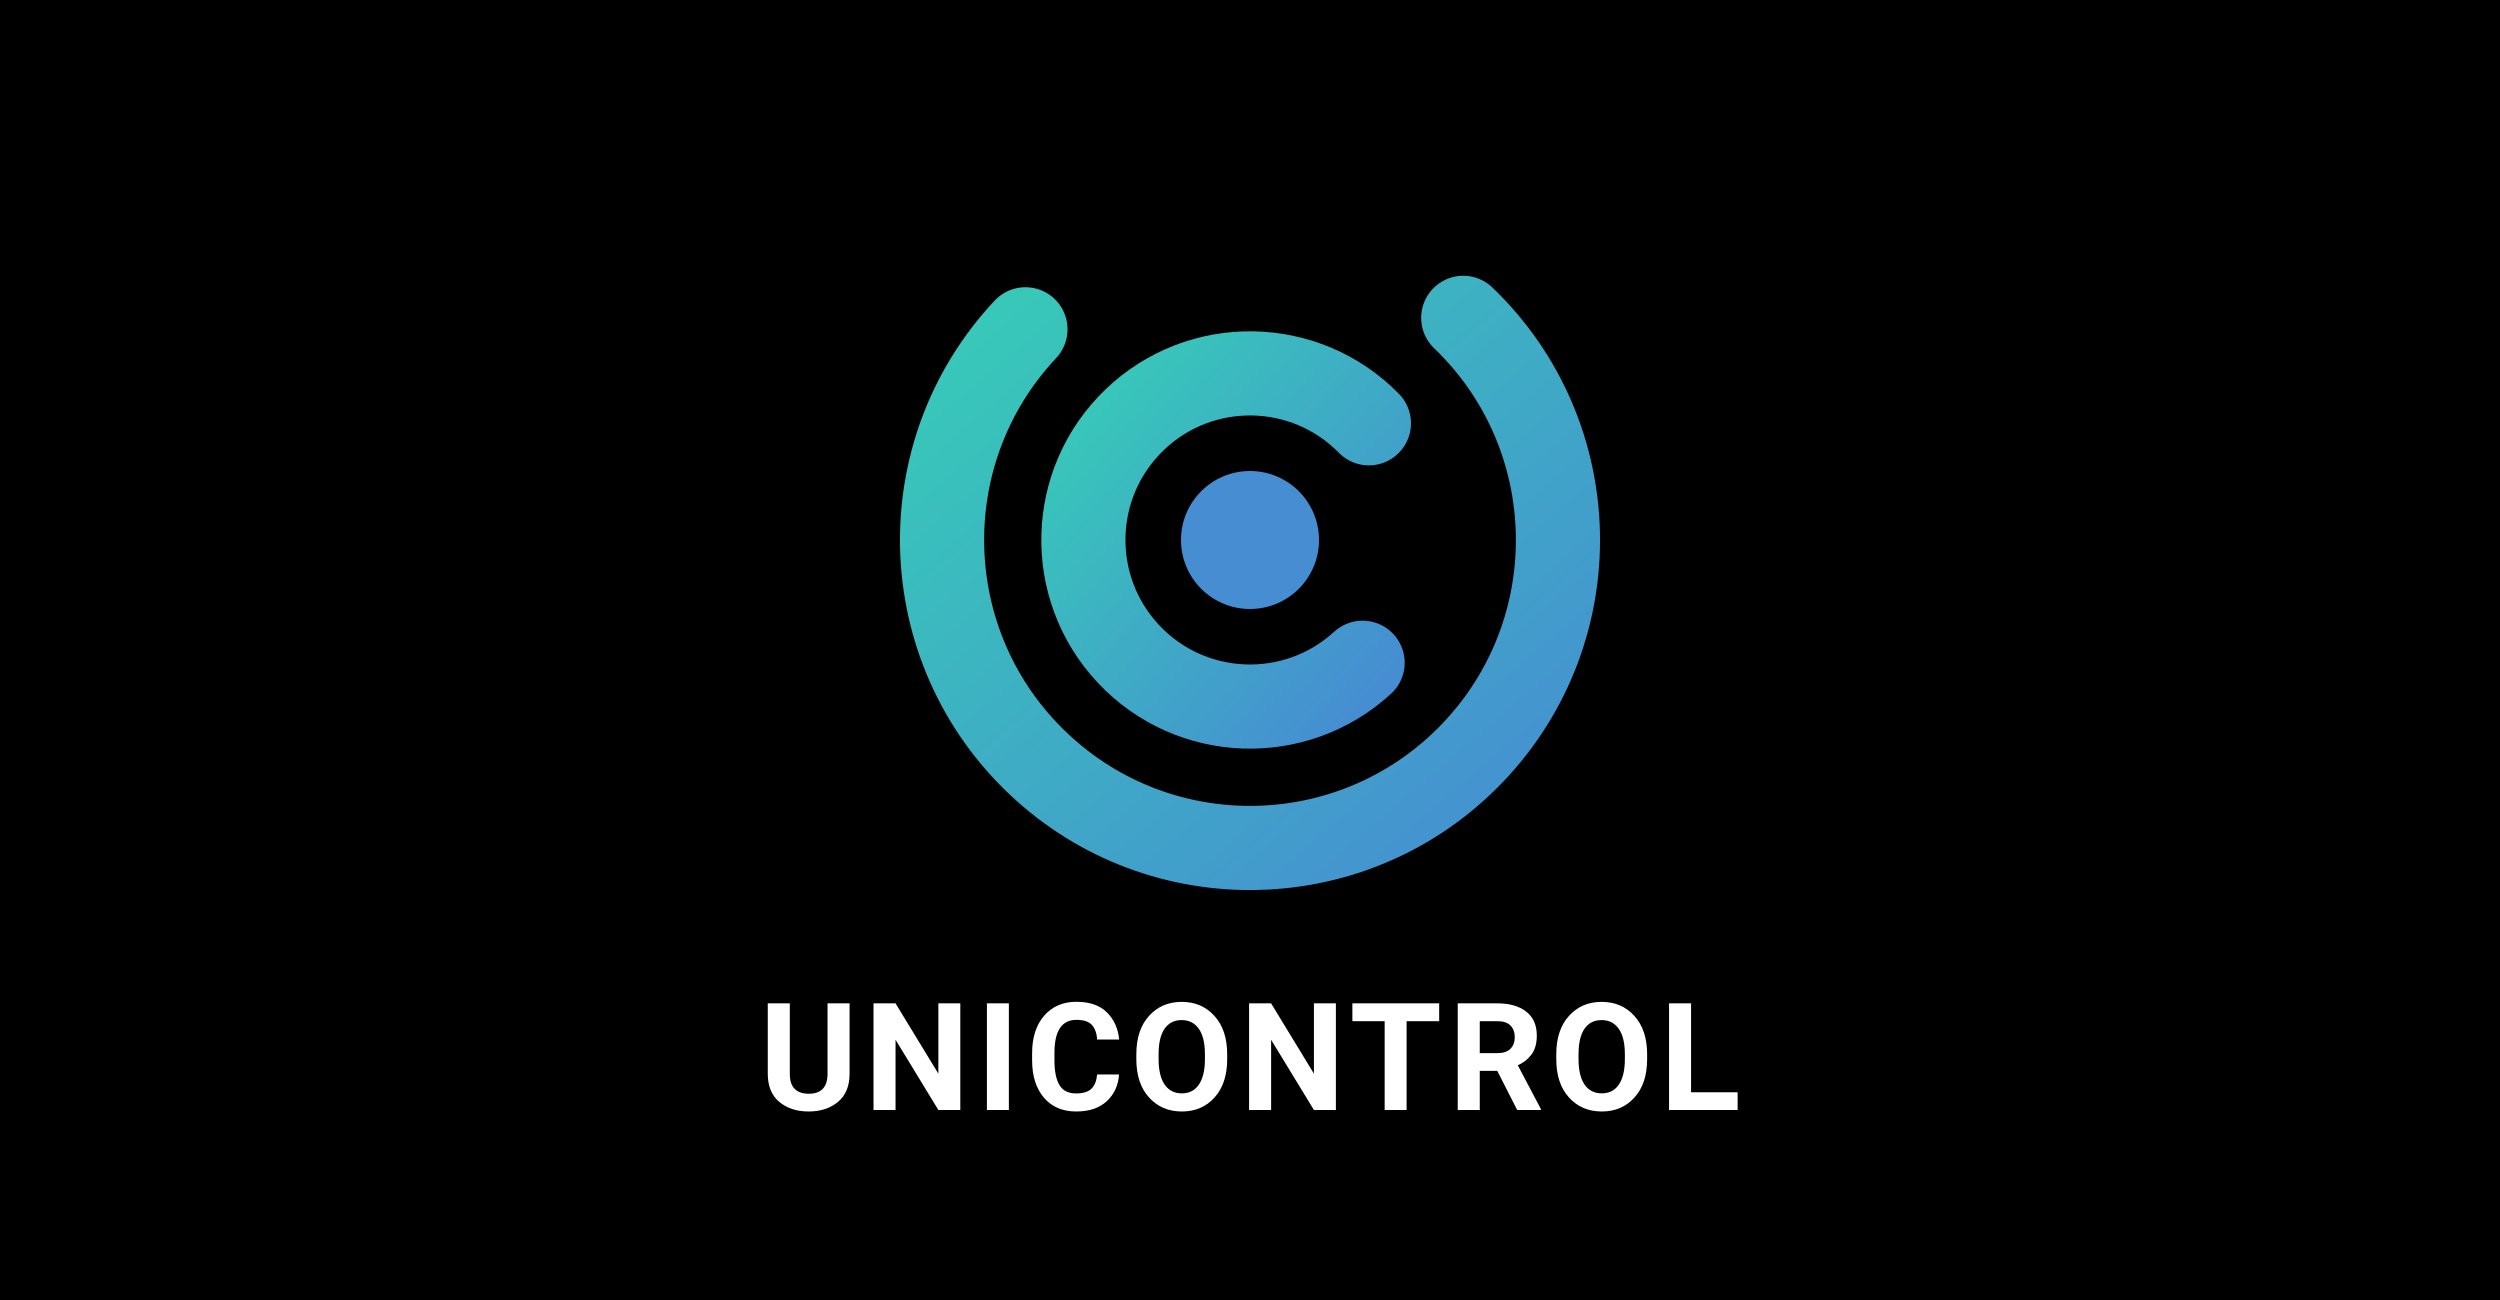
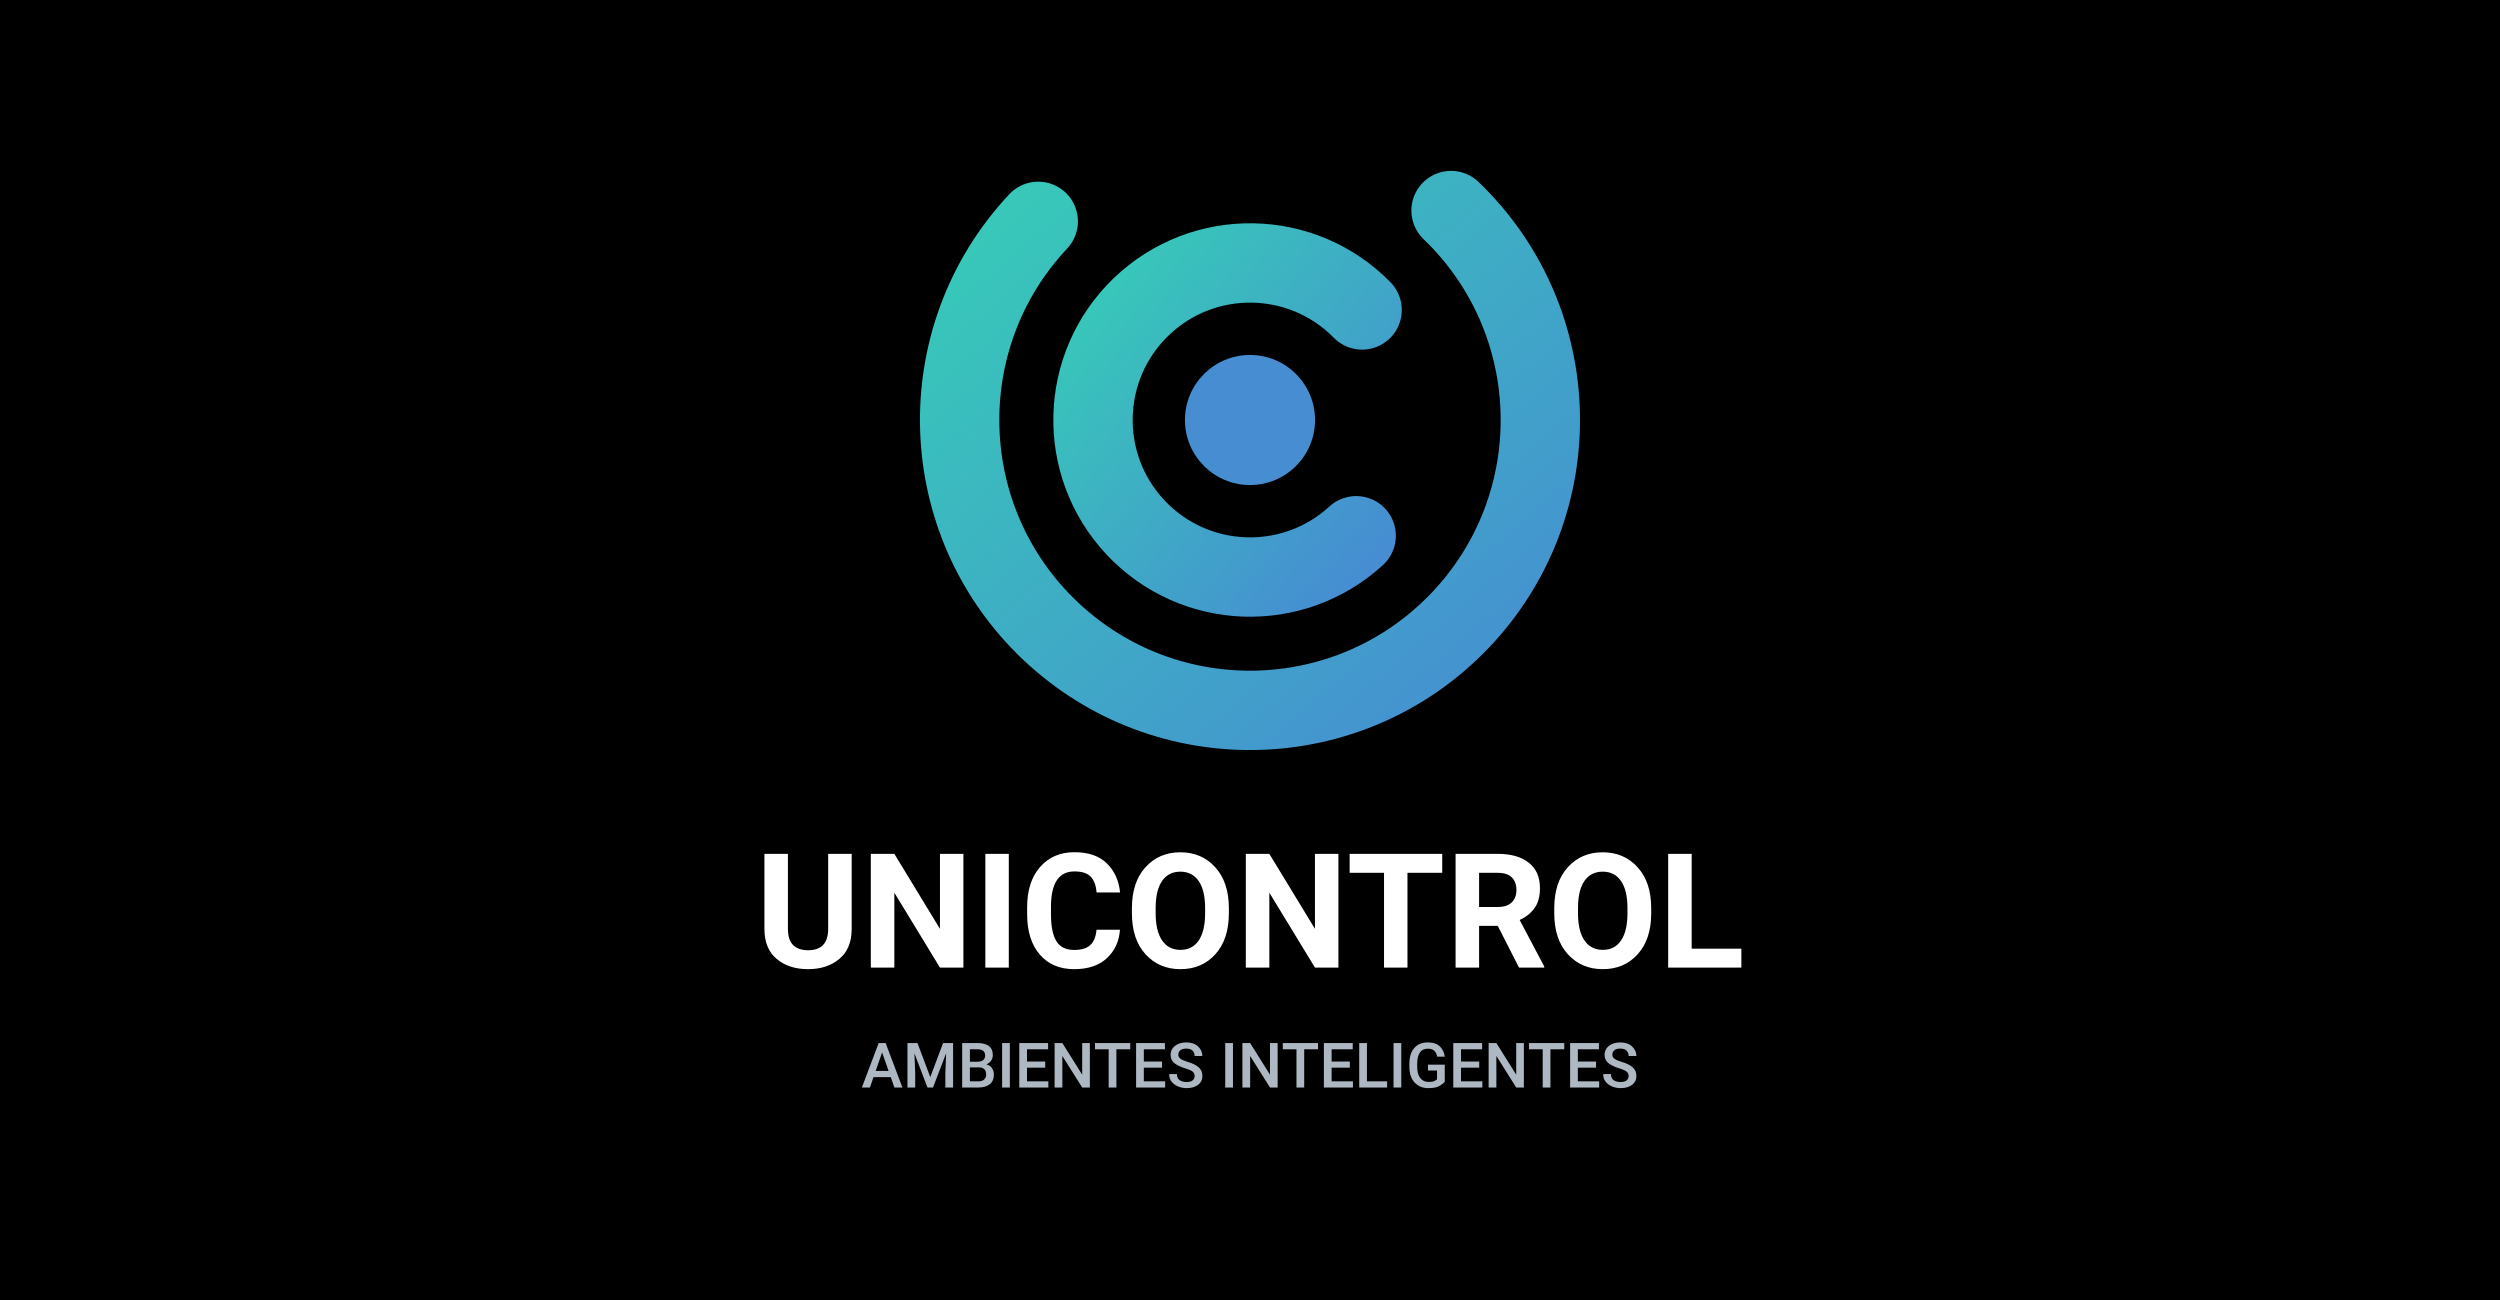
<svg xmlns="http://www.w3.org/2000/svg" width="500" height="260" viewBox="0 0 500 260">
  <defs>
    <linearGradient id="ring" x1="0" y1="0" x2="1" y2="1">
      <stop offset="0" stop-color="#37CAB8" />
      <stop offset="1" stop-color="#468DD2" />
    </linearGradient>
  </defs>
  <rect width="500" height="260" fill="#000000" />
-   <path d="M 205.09 65.86 A 61.59 61.59 0 1 0 292.65 63.57" fill="none" stroke="url(#ring)" stroke-width="16.83" stroke-linecap="round" opacity="1.0" />
-   <path d="M 273.78 84.66 A 33.32 33.32 0 1 0 272.52 132.55" fill="none" stroke="url(#ring)" stroke-width="16.83" stroke-linecap="round" opacity="1.0" />
-   <circle cx="250.00" cy="108.00" r="13.80" fill="#468DD2" opacity="1.0" />
-   <text x="250.00" y="222.00" text-anchor="middle" fill="#FFFFFF" font-family="Roboto, 'Helvetica Neue', Arial, sans-serif" font-weight="700" font-size="30.00" letter-spacing="1.20">UNICONTROL</text>
+   <path d="M 207.65 44.27 A 58.07 58.07 0 1 0 290.21 42.11" fill="none" stroke="url(#ring)" stroke-width="15.87" stroke-linecap="round" opacity="1.0" />
+   <path d="M 272.42 61.99 A 31.41 31.41 0 1 0 271.24 107.15" fill="none" stroke="url(#ring)" stroke-width="15.87" stroke-linecap="round" opacity="1.0" />
+   <circle cx="250.00" cy="84.00" r="13.01" fill="#468DD2" opacity="1.0" />
+   <text x="250.00" y="193.52" text-anchor="middle" fill="#FFFFFF" font-family="Roboto, 'Helvetica Neue', Arial, sans-serif" font-weight="700" font-size="32.00" textLength="230.00" lengthAdjust="spacingAndGlyphs">UNICONTROL</text>
+   <text x="250.00" y="217.50" text-anchor="middle" fill="#AEB8C2" font-family="Roboto, 'Helvetica Neue', Arial, sans-serif" font-weight="500" font-size="12.50" textLength="230.00" lengthAdjust="spacingAndGlyphs">AMBIENTES INTELIGENTES</text>
</svg>
